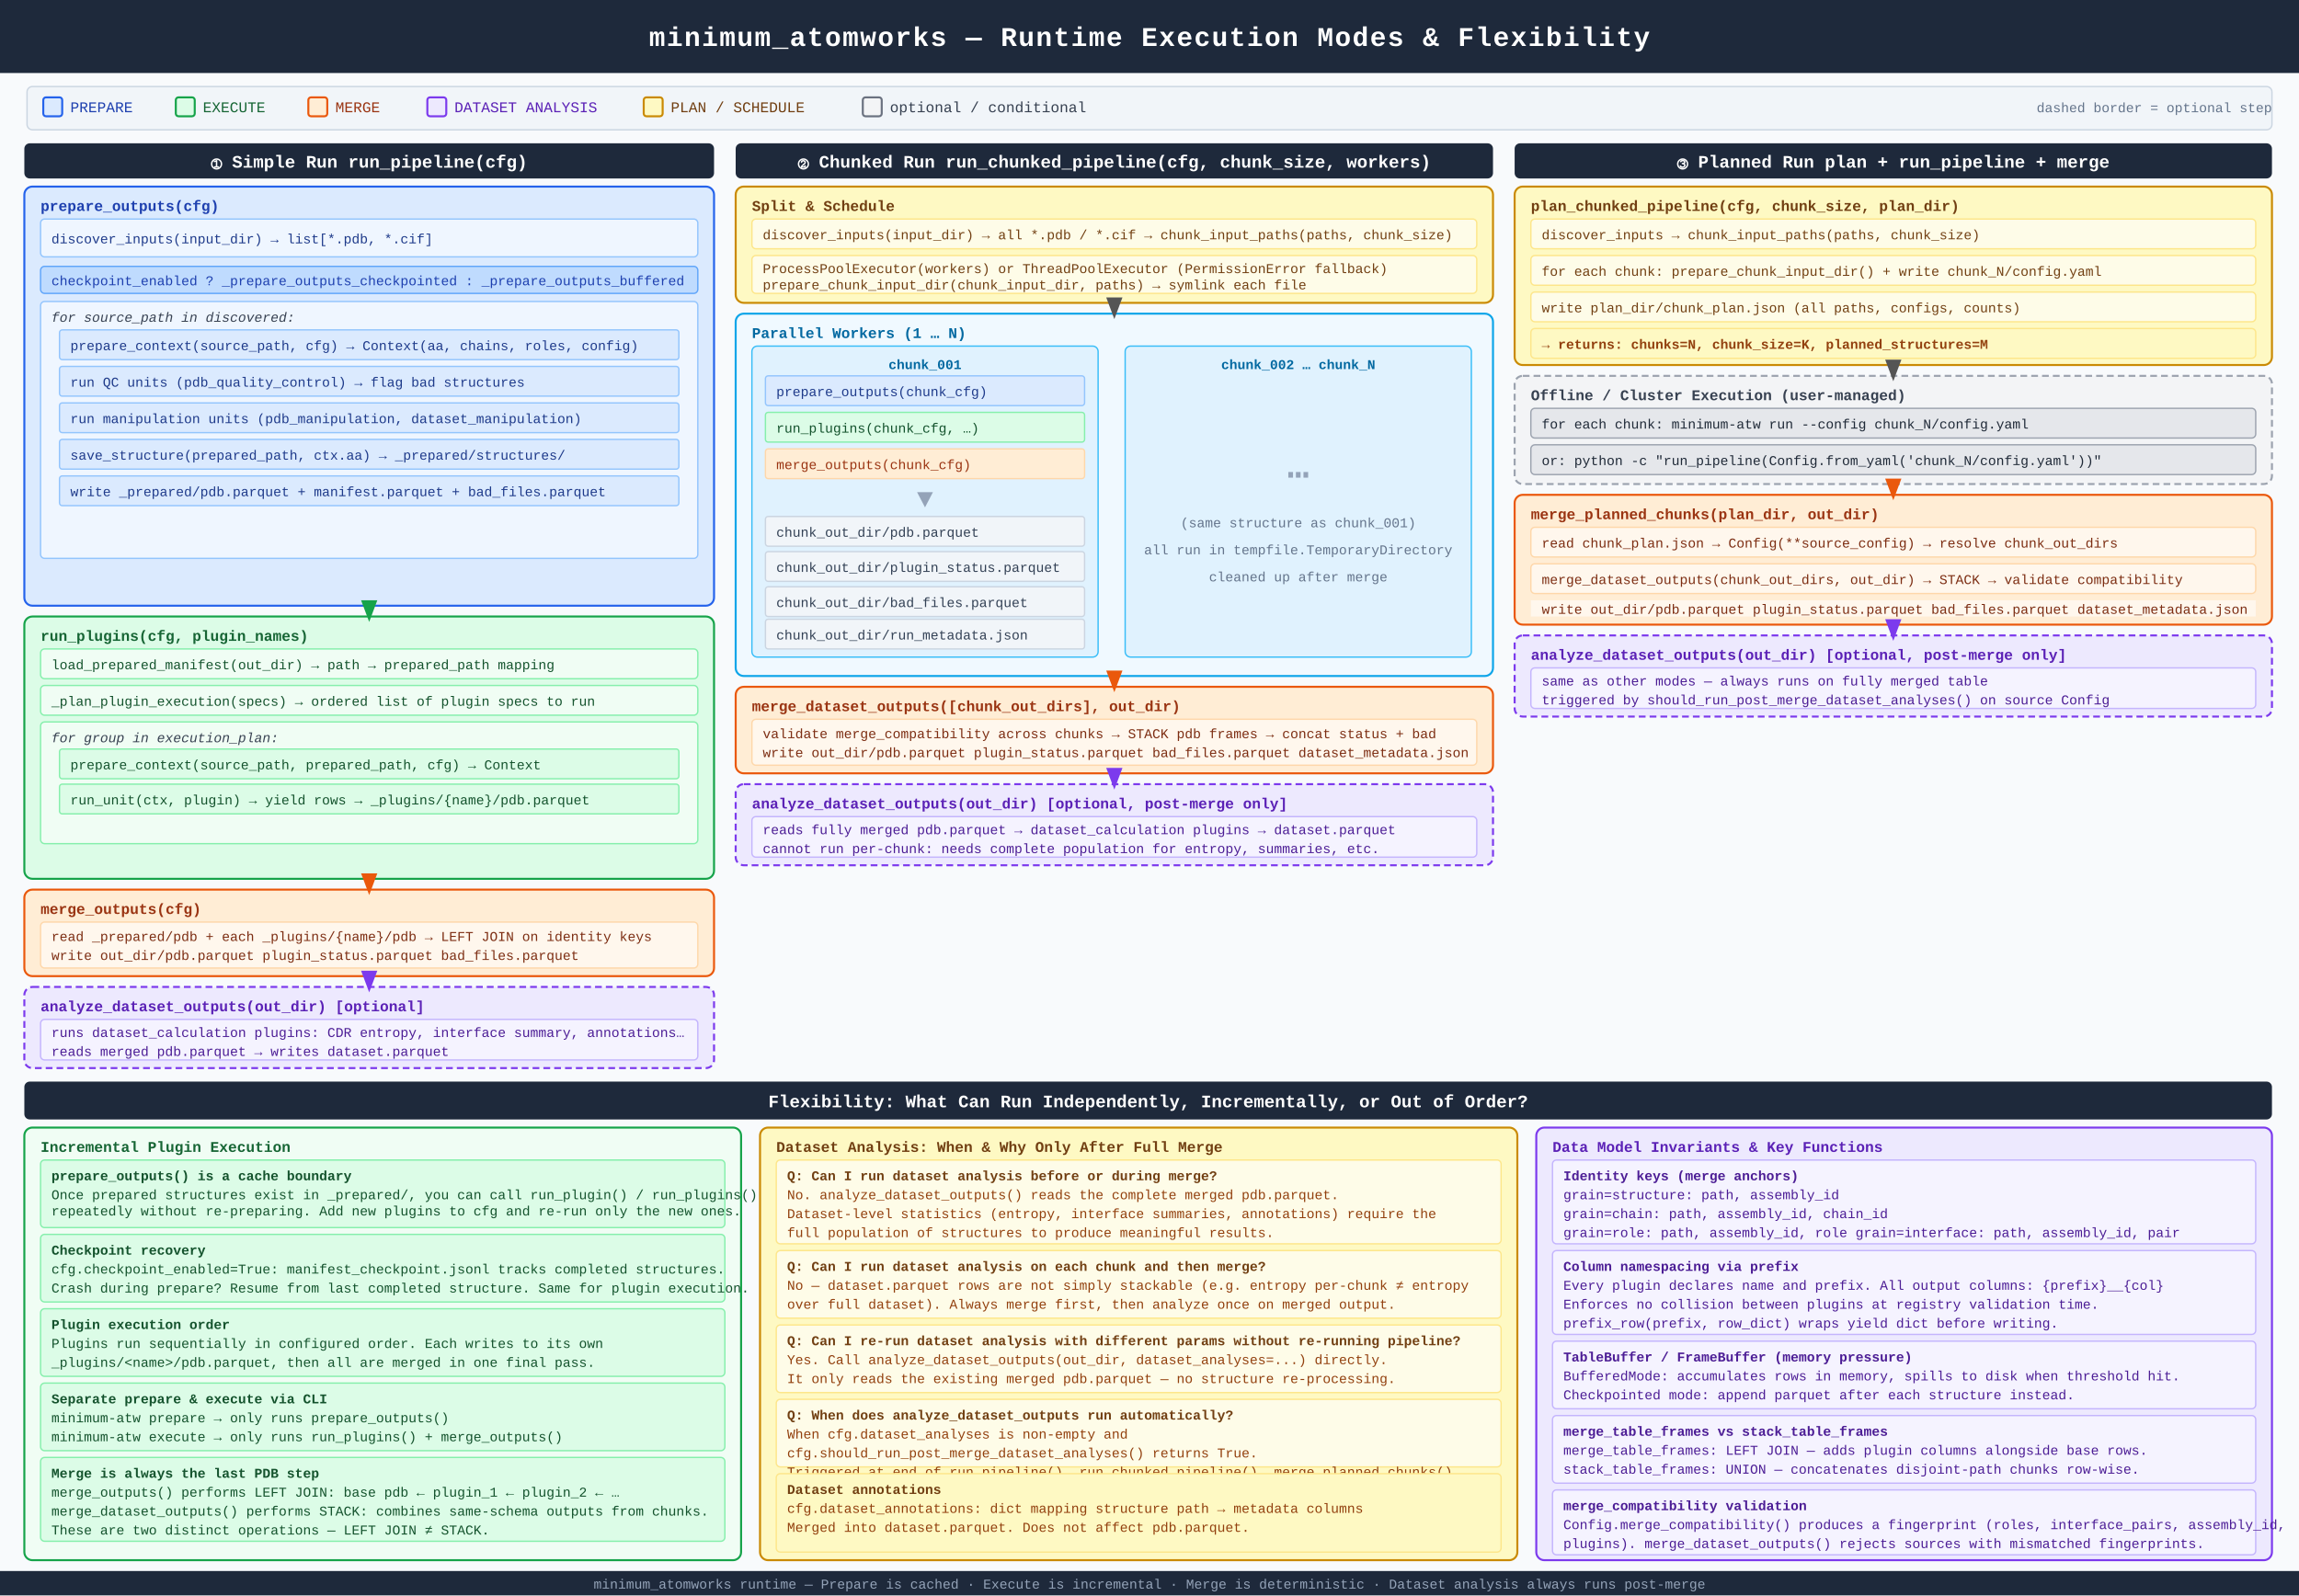
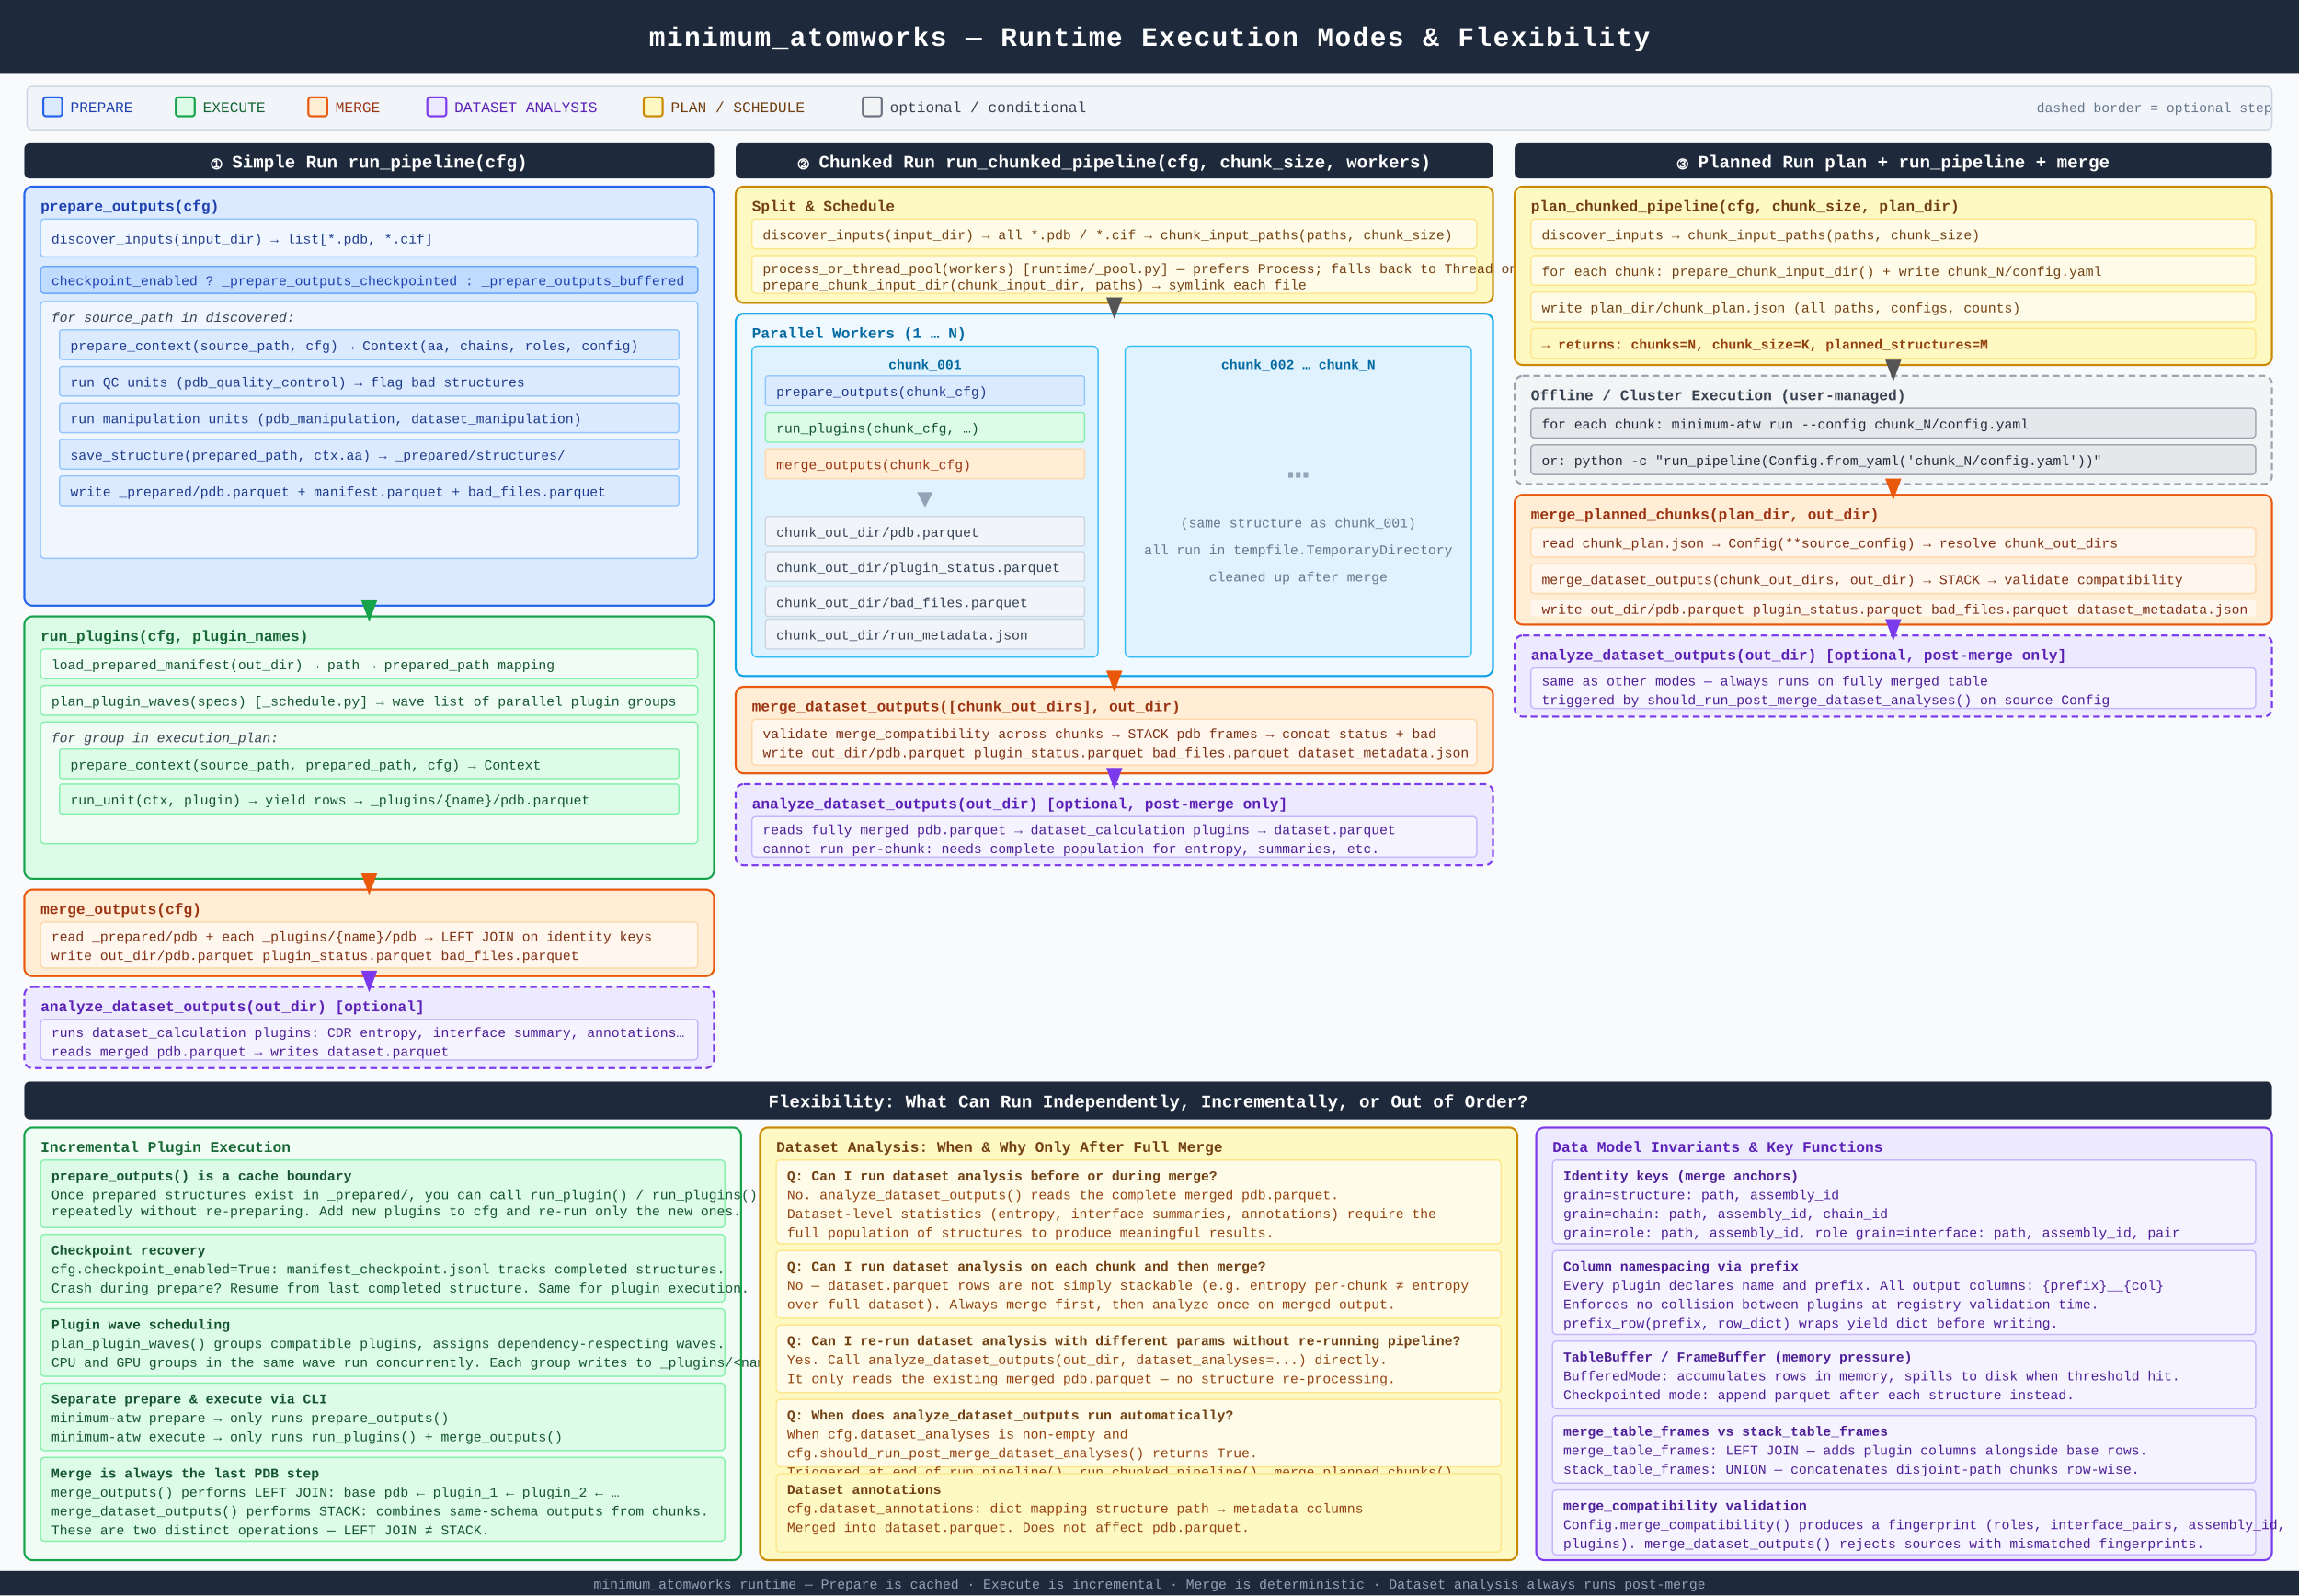
<svg xmlns="http://www.w3.org/2000/svg" viewBox="0 0 1700 1180" font-family="'Courier New', Courier, monospace">
  <defs>
    <marker id="arr" markerWidth="8" markerHeight="8" refX="6" refY="3" orient="auto">
      <path d="M0,0 L0,6 L8,3 z" fill="#555" />
    </marker>
    <marker id="arr-blue" markerWidth="8" markerHeight="8" refX="6" refY="3" orient="auto">
      <path d="M0,0 L0,6 L8,3 z" fill="#2563eb" />
    </marker>
    <marker id="arr-green" markerWidth="8" markerHeight="8" refX="6" refY="3" orient="auto">
      <path d="M0,0 L0,6 L8,3 z" fill="#16a34a" />
    </marker>
    <marker id="arr-orange" markerWidth="8" markerHeight="8" refX="6" refY="3" orient="auto">
      <path d="M0,0 L0,6 L8,3 z" fill="#ea580c" />
    </marker>
    <marker id="arr-purple" markerWidth="8" markerHeight="8" refX="6" refY="3" orient="auto">
      <path d="M0,0 L0,6 L8,3 z" fill="#7c3aed" />
    </marker>
    <marker id="arr-gray" markerWidth="8" markerHeight="8" refX="6" refY="3" orient="auto">
      <path d="M0,0 L0,6 L8,3 z" fill="#6b7280" />
    </marker>
  </defs>
  <rect width="1700" height="1180" fill="#f8fafc" />
  <rect x="0" y="0" width="1700" height="54" fill="#1e293b" />
  <text x="850" y="34" font-size="20" font-weight="bold" fill="white" text-anchor="middle" letter-spacing="1">minimum_atomworks — Runtime Execution Modes &amp; Flexibility</text>
  <rect x="20" y="64" width="1660" height="32" fill="#f1f5f9" rx="4" stroke="#cbd5e1" stroke-width="1" />
  <rect x="32" y="72" width="14" height="14" fill="#dbeafe" stroke="#2563eb" stroke-width="1.5" rx="2" />
  <text x="52" y="83" font-size="11" fill="#1e40af">PREPARE</text>
  <rect x="130" y="72" width="14" height="14" fill="#dcfce7" stroke="#16a34a" stroke-width="1.5" rx="2" />
  <text x="150" y="83" font-size="11" fill="#166534">EXECUTE</text>
  <rect x="228" y="72" width="14" height="14" fill="#ffedd5" stroke="#ea580c" stroke-width="1.5" rx="2" />
  <text x="248" y="83" font-size="11" fill="#9a3412">MERGE</text>
  <rect x="316" y="72" width="14" height="14" fill="#ede9fe" stroke="#7c3aed" stroke-width="1.5" rx="2" />
  <text x="336" y="83" font-size="11" fill="#5b21b6">DATASET ANALYSIS</text>
  <rect x="476" y="72" width="14" height="14" fill="#fef9c3" stroke="#ca8a04" stroke-width="1.5" rx="2" />
  <text x="496" y="83" font-size="11" fill="#713f12">PLAN / SCHEDULE</text>
  <rect x="638" y="72" width="14" height="14" fill="#f3f4f6" stroke="#6b7280" stroke-width="1.5" rx="2" />
  <text x="658" y="83" font-size="11" fill="#374151">optional / conditional</text>
  <text x="1680" y="83" font-size="10" fill="#64748b" text-anchor="end">dashed border = optional step</text>
  <rect x="18" y="106" width="510" height="26" fill="#1e293b" rx="4" />
  <text x="273" y="124" font-size="13" font-weight="bold" fill="white" text-anchor="middle">① Simple Run   run_pipeline(cfg)</text>
  <rect x="18" y="138" width="510" height="310" fill="#dbeafe" stroke="#2563eb" stroke-width="1.5" rx="6" />
  <text x="30" y="156" font-size="11" font-weight="bold" fill="#1e40af">prepare_outputs(cfg)</text>
  <rect x="30" y="162" width="486" height="28" fill="#eff6ff" stroke="#93c5fd" stroke-width="1" rx="3" />
  <text x="38" y="180" font-size="10" fill="#1e3a8a">discover_inputs(input_dir)  →  list[*.pdb, *.cif]</text>
  <rect x="30" y="197" width="486" height="20" fill="#bfdbfe" stroke="#60a5fa" stroke-width="1" rx="3" />
  <text x="38" y="211" font-size="10" fill="#1e40af">checkpoint_enabled ?  _prepare_outputs_checkpointed  :  _prepare_outputs_buffered</text>
  <rect x="30" y="223" width="486" height="190" fill="#eff6ff" stroke="#93c5fd" stroke-width="1" rx="3" />
  <text x="38" y="238" font-size="10" font-style="italic" fill="#374151">for source_path in discovered:</text>
  <rect x="44" y="244" width="458" height="22" fill="#dbeafe" stroke="#93c5fd" stroke-width="1" rx="2" />
  <text x="52" y="259" font-size="10" fill="#1e3a8a">prepare_context(source_path, cfg)  →  Context(aa, chains, roles, config)</text>
  <rect x="44" y="271" width="458" height="22" fill="#dbeafe" stroke="#93c5fd" stroke-width="1" rx="2" />
  <text x="52" y="286" font-size="10" fill="#1e3a8a">run QC units  (pdb_quality_control)  →  flag bad structures</text>
  <rect x="44" y="298" width="458" height="22" fill="#dbeafe" stroke="#93c5fd" stroke-width="1" rx="2" />
  <text x="52" y="313" font-size="10" fill="#1e3a8a">run manipulation units  (pdb_manipulation, dataset_manipulation)</text>
  <rect x="44" y="325" width="458" height="22" fill="#dbeafe" stroke="#93c5fd" stroke-width="1" rx="2" />
  <text x="52" y="340" font-size="10" fill="#1e3a8a">save_structure(prepared_path, ctx.aa)  →  _prepared/structures/</text>
  <rect x="44" y="352" width="458" height="22" fill="#dbeafe" stroke="#93c5fd" stroke-width="1" rx="2" />
  <text x="52" y="367" font-size="10" fill="#1e3a8a">write  _prepared/pdb.parquet  +  manifest.parquet  +  bad_files.parquet</text>
  <rect x="18" y="456" width="510" height="194" fill="#dcfce7" stroke="#16a34a" stroke-width="1.5" rx="6" />
  <text x="30" y="474" font-size="11" font-weight="bold" fill="#166534">run_plugins(cfg, plugin_names)</text>
  <rect x="30" y="480" width="486" height="22" fill="#f0fdf4" stroke="#86efac" stroke-width="1" rx="3" />
  <text x="38" y="495" font-size="10" fill="#14532d">load_prepared_manifest(out_dir)  →  path → prepared_path mapping</text>
  <rect x="30" y="507" width="486" height="22" fill="#f0fdf4" stroke="#86efac" stroke-width="1" rx="3" />
-   <text x="38" y="522" font-size="10" fill="#14532d">_plan_plugin_execution(specs)  →  ordered list of plugin specs to run</text>
+   <text x="38" y="522" font-size="10" fill="#14532d">plan_plugin_waves(specs) [_schedule.py]  →  wave list of parallel plugin groups</text>
  <rect x="30" y="534" width="486" height="90" fill="#f0fdf4" stroke="#86efac" stroke-width="1" rx="3" />
  <text x="38" y="549" font-size="10" font-style="italic" fill="#374151">for group in execution_plan:</text>
  <rect x="44" y="554" width="458" height="22" fill="#dcfce7" stroke="#86efac" stroke-width="1" rx="2" />
  <text x="52" y="569" font-size="10" fill="#14532d">prepare_context(source_path, prepared_path, cfg)  →  Context</text>
  <rect x="44" y="580" width="458" height="22" fill="#dcfce7" stroke="#86efac" stroke-width="1" rx="2" />
  <text x="52" y="595" font-size="10" fill="#14532d">run_unit(ctx, plugin)  →  yield rows  →  _plugins/{name}/pdb.parquet</text>
  <rect x="18" y="658" width="510" height="64" fill="#ffedd5" stroke="#ea580c" stroke-width="1.5" rx="6" />
  <text x="30" y="676" font-size="11" font-weight="bold" fill="#9a3412">merge_outputs(cfg)</text>
  <rect x="30" y="682" width="486" height="34" fill="#fff7ed" stroke="#fed7aa" stroke-width="1" rx="3" />
  <text x="38" y="696" font-size="10" fill="#7c2d12">read _prepared/pdb  +  each _plugins/{name}/pdb  →  LEFT JOIN on identity keys</text>
  <text x="38" y="710" font-size="10" fill="#7c2d12">write  out_dir/pdb.parquet  plugin_status.parquet  bad_files.parquet</text>
  <rect x="18" y="730" width="510" height="60" fill="#ede9fe" stroke="#7c3aed" stroke-width="1.5" stroke-dasharray="5,3" rx="6" />
  <text x="30" y="748" font-size="11" font-weight="bold" fill="#5b21b6">analyze_dataset_outputs(out_dir)  [optional]</text>
  <rect x="30" y="754" width="486" height="30" fill="#f5f3ff" stroke="#c4b5fd" stroke-width="1" rx="3" />
  <text x="38" y="767" font-size="10" fill="#4c1d95">runs dataset_calculation plugins: CDR entropy, interface summary, annotations…</text>
  <text x="38" y="781" font-size="10" fill="#4c1d95">reads merged pdb.parquet  →  writes  dataset.parquet</text>
  <line x1="273" y1="448" x2="273" y2="456" stroke="#16a34a" stroke-width="2" marker-end="url(#arr-green)" />
  <line x1="273" y1="650" x2="273" y2="658" stroke="#ea580c" stroke-width="2" marker-end="url(#arr-orange)" />
  <line x1="273" y1="722" x2="273" y2="730" stroke="#7c3aed" stroke-width="2" stroke-dasharray="4,3" marker-end="url(#arr-purple)" />
  <rect x="544" y="106" width="560" height="26" fill="#1e293b" rx="4" />
  <text x="824" y="124" font-size="13" font-weight="bold" fill="white" text-anchor="middle">② Chunked Run   run_chunked_pipeline(cfg, chunk_size, workers)</text>
  <rect x="544" y="138" width="560" height="86" fill="#fef9c3" stroke="#ca8a04" stroke-width="1.5" rx="6" />
  <text x="556" y="156" font-size="11" font-weight="bold" fill="#713f12">Split &amp; Schedule</text>
  <rect x="556" y="162" width="536" height="22" fill="#fefce8" stroke="#fde68a" stroke-width="1" rx="3" />
  <text x="564" y="177" font-size="10" fill="#713f12">discover_inputs(input_dir)  →  all *.pdb / *.cif  →  chunk_input_paths(paths, chunk_size)</text>
  <rect x="556" y="189" width="536" height="28" fill="#fefce8" stroke="#fde68a" stroke-width="1" rx="3" />
-   <text x="564" y="202" font-size="10" fill="#713f12">ProcessPoolExecutor(workers)  or  ThreadPoolExecutor  (PermissionError fallback)</text>
+   <text x="564" y="202" font-size="10" fill="#713f12">process_or_thread_pool(workers)  [runtime/_pool.py]  —  prefers Process; falls back to Thread on PermissionError</text>
  <text x="564" y="214" font-size="10" fill="#713f12">prepare_chunk_input_dir(chunk_input_dir, paths)  →  symlink each file</text>
  <rect x="544" y="232" width="560" height="268" fill="#f0f9ff" stroke="#0ea5e9" stroke-width="1.5" rx="6" />
  <text x="556" y="250" font-size="11" font-weight="bold" fill="#0369a1">Parallel Workers  (1 … N)</text>
  <rect x="556" y="256" width="256" height="230" fill="#e0f2fe" stroke="#38bdf8" stroke-width="1" rx="4" />
  <text x="684" y="273" font-size="10" font-weight="bold" fill="#0369a1" text-anchor="middle">chunk_001</text>
  <rect x="566" y="278" width="236" height="22" fill="#dbeafe" stroke="#93c5fd" stroke-width="1" rx="2" />
  <text x="574" y="293" font-size="10" fill="#1e3a8a">prepare_outputs(chunk_cfg)</text>
  <rect x="566" y="305" width="236" height="22" fill="#dcfce7" stroke="#86efac" stroke-width="1" rx="2" />
  <text x="574" y="320" font-size="10" fill="#14532d">run_plugins(chunk_cfg, …)</text>
  <rect x="566" y="332" width="236" height="22" fill="#ffedd5" stroke="#fed7aa" stroke-width="1" rx="2" />
  <text x="574" y="347" font-size="10" fill="#9a3412">merge_outputs(chunk_cfg)</text>
  <text x="684" y="375" font-size="20" fill="#94a3b8" text-anchor="middle">▼</text>
  <rect x="566" y="382" width="236" height="22" fill="#f1f5f9" stroke="#cbd5e1" stroke-width="1" rx="2" />
  <text x="574" y="397" font-size="10" fill="#334155">chunk_out_dir/pdb.parquet</text>
  <rect x="566" y="408" width="236" height="22" fill="#f1f5f9" stroke="#cbd5e1" stroke-width="1" rx="2" />
  <text x="574" y="423" font-size="10" fill="#334155">chunk_out_dir/plugin_status.parquet</text>
  <rect x="566" y="434" width="236" height="22" fill="#f1f5f9" stroke="#cbd5e1" stroke-width="1" rx="2" />
  <text x="574" y="449" font-size="10" fill="#334155">chunk_out_dir/bad_files.parquet</text>
  <rect x="566" y="458" width="236" height="22" fill="#f1f5f9" stroke="#cbd5e1" stroke-width="1" rx="2" />
  <text x="574" y="473" font-size="10" fill="#334155">chunk_out_dir/run_metadata.json</text>
  <rect x="832" y="256" width="256" height="230" fill="#e0f2fe" stroke="#38bdf8" stroke-width="1" rx="4" />
  <text x="960" y="273" font-size="10" font-weight="bold" fill="#0369a1" text-anchor="middle">chunk_002 … chunk_N</text>
  <text x="960" y="360" font-size="28" fill="#94a3b8" text-anchor="middle">⋯</text>
  <text x="960" y="390" font-size="10" fill="#64748b" text-anchor="middle">(same structure as chunk_001)</text>
  <text x="960" y="410" font-size="10" fill="#64748b" text-anchor="middle">all run in tempfile.TemporaryDirectory</text>
  <text x="960" y="430" font-size="10" fill="#64748b" text-anchor="middle">cleaned up after merge</text>
  <rect x="544" y="508" width="560" height="64" fill="#ffedd5" stroke="#ea580c" stroke-width="1.5" rx="6" />
  <text x="556" y="526" font-size="11" font-weight="bold" fill="#9a3412">merge_dataset_outputs([chunk_out_dirs], out_dir)</text>
  <rect x="556" y="532" width="536" height="34" fill="#fff7ed" stroke="#fed7aa" stroke-width="1" rx="3" />
  <text x="564" y="546" font-size="10" fill="#7c2d12">validate merge_compatibility across chunks  →  STACK pdb frames  →  concat status + bad</text>
  <text x="564" y="560" font-size="10" fill="#7c2d12">write  out_dir/pdb.parquet  plugin_status.parquet  bad_files.parquet  dataset_metadata.json</text>
  <rect x="544" y="580" width="560" height="60" fill="#ede9fe" stroke="#7c3aed" stroke-width="1.5" stroke-dasharray="5,3" rx="6" />
  <text x="556" y="598" font-size="11" font-weight="bold" fill="#5b21b6">analyze_dataset_outputs(out_dir)  [optional, post-merge only]</text>
  <rect x="556" y="604" width="536" height="30" fill="#f5f3ff" stroke="#c4b5fd" stroke-width="1" rx="3" />
  <text x="564" y="617" font-size="10" fill="#4c1d95">reads fully merged pdb.parquet  →  dataset_calculation plugins  →  dataset.parquet</text>
  <text x="564" y="631" font-size="10" fill="#4c1d95">cannot run per-chunk: needs complete population for entropy, summaries, etc.</text>
  <line x1="824" y1="224" x2="824" y2="232" stroke="#0369a1" stroke-width="2" marker-end="url(#arr)" />
  <line x1="824" y1="500" x2="824" y2="508" stroke="#ea580c" stroke-width="2" marker-end="url(#arr-orange)" />
  <line x1="824" y1="572" x2="824" y2="580" stroke="#7c3aed" stroke-width="2" stroke-dasharray="4,3" marker-end="url(#arr-purple)" />
  <rect x="1120" y="106" width="560" height="26" fill="#1e293b" rx="4" />
  <text x="1400" y="124" font-size="13" font-weight="bold" fill="white" text-anchor="middle">③ Planned Run   plan + run_pipeline + merge</text>
  <rect x="1120" y="138" width="560" height="132" fill="#fef9c3" stroke="#ca8a04" stroke-width="1.5" rx="6" />
  <text x="1132" y="156" font-size="11" font-weight="bold" fill="#713f12">plan_chunked_pipeline(cfg, chunk_size, plan_dir)</text>
  <rect x="1132" y="162" width="536" height="22" fill="#fefce8" stroke="#fde68a" stroke-width="1" rx="3" />
  <text x="1140" y="177" font-size="10" fill="#713f12">discover_inputs  →  chunk_input_paths(paths, chunk_size)</text>
  <rect x="1132" y="189" width="536" height="22" fill="#fefce8" stroke="#fde68a" stroke-width="1" rx="3" />
  <text x="1140" y="204" font-size="10" fill="#713f12">for each chunk:  prepare_chunk_input_dir()  +  write  chunk_N/config.yaml</text>
  <rect x="1132" y="216" width="536" height="22" fill="#fefce8" stroke="#fde68a" stroke-width="1" rx="3" />
  <text x="1140" y="231" font-size="10" fill="#713f12">write  plan_dir/chunk_plan.json  (all paths, configs, counts)</text>
  <rect x="1132" y="243" width="536" height="22" fill="#fef9c3" stroke="#fde68a" stroke-width="1" rx="3" />
  <text x="1140" y="258" font-size="10" fill="#92400e" font-weight="bold">→  returns:  chunks=N, chunk_size=K, planned_structures=M</text>
  <rect x="1120" y="278" width="560" height="80" fill="#f3f4f6" stroke="#9ca3af" stroke-width="1.5" stroke-dasharray="5,3" rx="6" />
  <text x="1132" y="296" font-size="11" font-weight="bold" fill="#374151">Offline / Cluster Execution  (user-managed)</text>
  <rect x="1132" y="302" width="536" height="22" fill="#e5e7eb" stroke="#9ca3af" stroke-width="1" rx="3" />
  <text x="1140" y="317" font-size="10" fill="#1f2937">for each chunk:  minimum-atw run --config chunk_N/config.yaml</text>
  <rect x="1132" y="329" width="536" height="22" fill="#e5e7eb" stroke="#9ca3af" stroke-width="1" rx="3" />
  <text x="1140" y="344" font-size="10" fill="#1f2937">or:  python -c "run_pipeline(Config.from_yaml('chunk_N/config.yaml'))"</text>
  <rect x="1120" y="366" width="560" height="96" fill="#ffedd5" stroke="#ea580c" stroke-width="1.5" rx="6" />
  <text x="1132" y="384" font-size="11" font-weight="bold" fill="#9a3412">merge_planned_chunks(plan_dir, out_dir)</text>
  <rect x="1132" y="390" width="536" height="22" fill="#fff7ed" stroke="#fed7aa" stroke-width="1" rx="3" />
  <text x="1140" y="405" font-size="10" fill="#7c2d12">read chunk_plan.json  →  Config(**source_config)  →  resolve chunk_out_dirs</text>
  <rect x="1132" y="417" width="536" height="22" fill="#fff7ed" stroke="#fed7aa" stroke-width="1" rx="3" />
  <text x="1140" y="432" font-size="10" fill="#7c2d12">merge_dataset_outputs(chunk_out_dirs, out_dir)  →  STACK  →  validate compatibility</text>
  <rect x="1132" y="444" width="536" height="12" fill="#fff7ed" stroke="none" rx="0" />
  <text x="1140" y="454" font-size="10" fill="#7c2d12">write  out_dir/pdb.parquet  plugin_status.parquet  bad_files.parquet  dataset_metadata.json</text>
  <rect x="1120" y="470" width="560" height="60" fill="#ede9fe" stroke="#7c3aed" stroke-width="1.5" stroke-dasharray="5,3" rx="6" />
  <text x="1132" y="488" font-size="11" font-weight="bold" fill="#5b21b6">analyze_dataset_outputs(out_dir)  [optional, post-merge only]</text>
  <rect x="1132" y="494" width="536" height="30" fill="#f5f3ff" stroke="#c4b5fd" stroke-width="1" rx="3" />
  <text x="1140" y="507" font-size="10" fill="#4c1d95">same as other modes — always runs on fully merged table</text>
  <text x="1140" y="521" font-size="10" fill="#4c1d95">triggered by  should_run_post_merge_dataset_analyses()  on source Config</text>
  <line x1="1400" y1="270" x2="1400" y2="278" stroke="#555" stroke-width="2" marker-end="url(#arr)" />
  <line x1="1400" y1="358" x2="1400" y2="366" stroke="#ea580c" stroke-width="2" marker-end="url(#arr-orange)" />
  <line x1="1400" y1="462" x2="1400" y2="470" stroke="#7c3aed" stroke-width="2" stroke-dasharray="4,3" marker-end="url(#arr-purple)" />
  <rect x="18" y="800" width="1662" height="28" fill="#1e293b" rx="4" />
  <text x="849" y="819" font-size="13" font-weight="bold" fill="white" text-anchor="middle">Flexibility: What Can Run Independently, Incrementally, or Out of Order?</text>
  <rect x="18" y="834" width="530" height="320" fill="#f0fdf4" stroke="#16a34a" stroke-width="1.5" rx="6" />
  <text x="30" y="852" font-size="11" font-weight="bold" fill="#166534">Incremental Plugin Execution</text>
  <rect x="30" y="858" width="506" height="50" fill="#dcfce7" stroke="#86efac" stroke-width="1" rx="3" />
  <text x="38" y="873" font-size="10" fill="#14532d" font-weight="bold">prepare_outputs() is a cache boundary</text>
  <text x="38" y="887" font-size="10" fill="#14532d">Once prepared structures exist in _prepared/, you can call run_plugin() / run_plugins()</text>
  <text x="38" y="899" font-size="10" fill="#14532d">repeatedly without re-preparing. Add new plugins to cfg and re-run only the new ones.</text>
  <rect x="30" y="913" width="506" height="50" fill="#dcfce7" stroke="#86efac" stroke-width="1" rx="3" />
  <text x="38" y="928" font-size="10" fill="#14532d" font-weight="bold">Checkpoint recovery</text>
  <text x="38" y="942" font-size="10" fill="#14532d">cfg.checkpoint_enabled=True:  manifest_checkpoint.jsonl tracks completed structures.</text>
  <text x="38" y="956" font-size="10" fill="#14532d">Crash during prepare?  Resume from last completed structure. Same for plugin execution.</text>
  <rect x="30" y="968" width="506" height="50" fill="#dcfce7" stroke="#86efac" stroke-width="1" rx="3" />
-   <text x="38" y="983" font-size="10" fill="#14532d" font-weight="bold">Plugin execution order</text>
-   <text x="38" y="997" font-size="10" fill="#14532d">Plugins run sequentially in configured order. Each writes to its own</text>
-   <text x="38" y="1011" font-size="10" fill="#14532d">_plugins/&lt;name&gt;/pdb.parquet, then all are merged in one final pass.</text>
+   <text x="38" y="983" font-size="10" fill="#14532d" font-weight="bold">Plugin wave scheduling</text>
+   <text x="38" y="997" font-size="10" fill="#14532d">plan_plugin_waves() groups compatible plugins, assigns dependency-respecting waves.</text>
+   <text x="38" y="1011" font-size="10" fill="#14532d">CPU and GPU groups in the same wave run concurrently. Each group writes to _plugins/&lt;name&gt;/pdb.parquet.</text>
  <rect x="30" y="1023" width="506" height="50" fill="#dcfce7" stroke="#86efac" stroke-width="1" rx="3" />
  <text x="38" y="1038" font-size="10" fill="#14532d" font-weight="bold">Separate prepare &amp; execute via CLI</text>
  <text x="38" y="1052" font-size="10" fill="#14532d">minimum-atw prepare   →   only runs prepare_outputs()</text>
  <text x="38" y="1066" font-size="10" fill="#14532d">minimum-atw execute   →   only runs run_plugins() + merge_outputs()</text>
  <rect x="30" y="1078" width="506" height="62" fill="#dcfce7" stroke="#86efac" stroke-width="1" rx="3" />
  <text x="38" y="1093" font-size="10" fill="#14532d" font-weight="bold">Merge is always the last PDB step</text>
  <text x="38" y="1107" font-size="10" fill="#14532d">merge_outputs() performs LEFT JOIN: base pdb ← plugin_1 ← plugin_2 ← …</text>
  <text x="38" y="1121" font-size="10" fill="#14532d">merge_dataset_outputs() performs STACK: combines same-schema outputs from chunks.</text>
  <text x="38" y="1135" font-size="10" fill="#14532d">These are two distinct operations — LEFT JOIN ≠ STACK.</text>
  <rect x="562" y="834" width="560" height="320" fill="#fef9c3" stroke="#ca8a04" stroke-width="1.5" rx="6" />
  <text x="574" y="852" font-size="11" font-weight="bold" fill="#713f12">Dataset Analysis: When &amp; Why Only After Full Merge</text>
  <rect x="574" y="858" width="536" height="62" fill="#fefce8" stroke="#fde68a" stroke-width="1" rx="3" />
  <text x="582" y="873" font-size="10" fill="#713f12" font-weight="bold">Q: Can I run dataset analysis before or during merge?</text>
  <text x="582" y="887" font-size="10" fill="#92400e">No. analyze_dataset_outputs() reads the complete merged pdb.parquet.</text>
  <text x="582" y="901" font-size="10" fill="#92400e">Dataset-level statistics (entropy, interface summaries, annotations) require the</text>
  <text x="582" y="915" font-size="10" fill="#92400e">full population of structures to produce meaningful results.</text>
  <rect x="574" y="925" width="536" height="50" fill="#fefce8" stroke="#fde68a" stroke-width="1" rx="3" />
  <text x="582" y="940" font-size="10" fill="#713f12" font-weight="bold">Q: Can I run dataset analysis on each chunk and then merge?</text>
  <text x="582" y="954" font-size="10" fill="#92400e">No — dataset.parquet rows are not simply stackable (e.g. entropy per-chunk ≠ entropy</text>
  <text x="582" y="968" font-size="10" fill="#92400e">over full dataset). Always merge first, then analyze once on merged output.</text>
  <rect x="574" y="980" width="536" height="50" fill="#fefce8" stroke="#fde68a" stroke-width="1" rx="3" />
  <text x="582" y="995" font-size="10" fill="#713f12" font-weight="bold">Q: Can I re-run dataset analysis with different params without re-running pipeline?</text>
  <text x="582" y="1009" font-size="10" fill="#92400e">Yes. Call analyze_dataset_outputs(out_dir, dataset_analyses=...) directly.</text>
  <text x="582" y="1023" font-size="10" fill="#92400e">It only reads the existing merged pdb.parquet — no structure re-processing.</text>
  <rect x="574" y="1035" width="536" height="50" fill="#fefce8" stroke="#fde68a" stroke-width="1" rx="3" />
  <text x="582" y="1050" font-size="10" fill="#713f12" font-weight="bold">Q: When does analyze_dataset_outputs run automatically?</text>
  <text x="582" y="1064" font-size="10" fill="#92400e">When cfg.dataset_analyses is non-empty and</text>
  <text x="582" y="1078" font-size="10" fill="#92400e">cfg.should_run_post_merge_dataset_analyses() returns True.</text>
  <text x="582" y="1092" font-size="10" fill="#92400e">Triggered at end of run_pipeline(), run_chunked_pipeline(), merge_planned_chunks().</text>
  <rect x="574" y="1090" width="536" height="58" fill="#fef9c3" stroke="#fde68a" stroke-width="1" rx="3" />
  <text x="582" y="1105" font-size="10" fill="#713f12" font-weight="bold">Dataset annotations</text>
  <text x="582" y="1119" font-size="10" fill="#92400e">cfg.dataset_annotations: dict mapping structure path  →  metadata columns</text>
  <text x="582" y="1133" font-size="10" fill="#92400e">Merged into dataset.parquet. Does not affect pdb.parquet.</text>
  <rect x="1136" y="834" width="544" height="320" fill="#ede9fe" stroke="#7c3aed" stroke-width="1.5" rx="6" />
  <text x="1148" y="852" font-size="11" font-weight="bold" fill="#5b21b6">Data Model Invariants &amp; Key Functions</text>
  <rect x="1148" y="858" width="520" height="62" fill="#f5f3ff" stroke="#c4b5fd" stroke-width="1" rx="3" />
  <text x="1156" y="873" font-size="10" fill="#4c1d95" font-weight="bold">Identity keys (merge anchors)</text>
  <text x="1156" y="887" font-size="10" fill="#4c1d95">grain=structure:   path, assembly_id</text>
  <text x="1156" y="901" font-size="10" fill="#4c1d95">grain=chain:       path, assembly_id, chain_id</text>
  <text x="1156" y="915" font-size="10" fill="#4c1d95">grain=role:        path, assembly_id, role      grain=interface:  path, assembly_id, pair</text>
  <rect x="1148" y="925" width="520" height="62" fill="#f5f3ff" stroke="#c4b5fd" stroke-width="1" rx="3" />
  <text x="1156" y="940" font-size="10" fill="#4c1d95" font-weight="bold">Column namespacing via prefix</text>
  <text x="1156" y="954" font-size="10" fill="#4c1d95">Every plugin declares  name  and  prefix.  All output columns: {prefix}__{col}</text>
  <text x="1156" y="968" font-size="10" fill="#4c1d95">Enforces no collision between plugins at registry validation time.</text>
  <text x="1156" y="982" font-size="10" fill="#4c1d95">prefix_row(prefix, row_dict)  wraps yield  dict before writing.</text>
  <rect x="1148" y="992" width="520" height="50" fill="#f5f3ff" stroke="#c4b5fd" stroke-width="1" rx="3" />
  <text x="1156" y="1007" font-size="10" fill="#4c1d95" font-weight="bold">TableBuffer / FrameBuffer  (memory pressure)</text>
  <text x="1156" y="1021" font-size="10" fill="#4c1d95">BufferedMode: accumulates rows in memory, spills to disk when threshold hit.</text>
  <text x="1156" y="1035" font-size="10" fill="#4c1d95">Checkpointed mode: append parquet after each structure instead.</text>
  <rect x="1148" y="1047" width="520" height="50" fill="#f5f3ff" stroke="#c4b5fd" stroke-width="1" rx="3" />
  <text x="1156" y="1062" font-size="10" fill="#4c1d95" font-weight="bold">merge_table_frames  vs  stack_table_frames</text>
  <text x="1156" y="1076" font-size="10" fill="#4c1d95">merge_table_frames:  LEFT JOIN — adds plugin columns alongside base rows.</text>
  <text x="1156" y="1090" font-size="10" fill="#4c1d95">stack_table_frames:  UNION — concatenates disjoint-path chunks row-wise.</text>
  <rect x="1148" y="1102" width="520" height="48" fill="#f5f3ff" stroke="#c4b5fd" stroke-width="1" rx="3" />
  <text x="1156" y="1117" font-size="10" fill="#4c1d95" font-weight="bold">merge_compatibility validation</text>
  <text x="1156" y="1131" font-size="10" fill="#4c1d95">Config.merge_compatibility() produces a fingerprint (roles, interface_pairs, assembly_id,</text>
  <text x="1156" y="1145" font-size="10" fill="#4c1d95">plugins). merge_dataset_outputs() rejects sources with mismatched fingerprints.</text>
  <rect x="0" y="1162" width="1700" height="18" fill="#1e293b" />
  <text x="850" y="1175" font-size="10" fill="#94a3b8" text-anchor="middle">minimum_atomworks runtime — Prepare is cached · Execute is incremental · Merge is deterministic · Dataset analysis always runs post-merge</text>
</svg>
